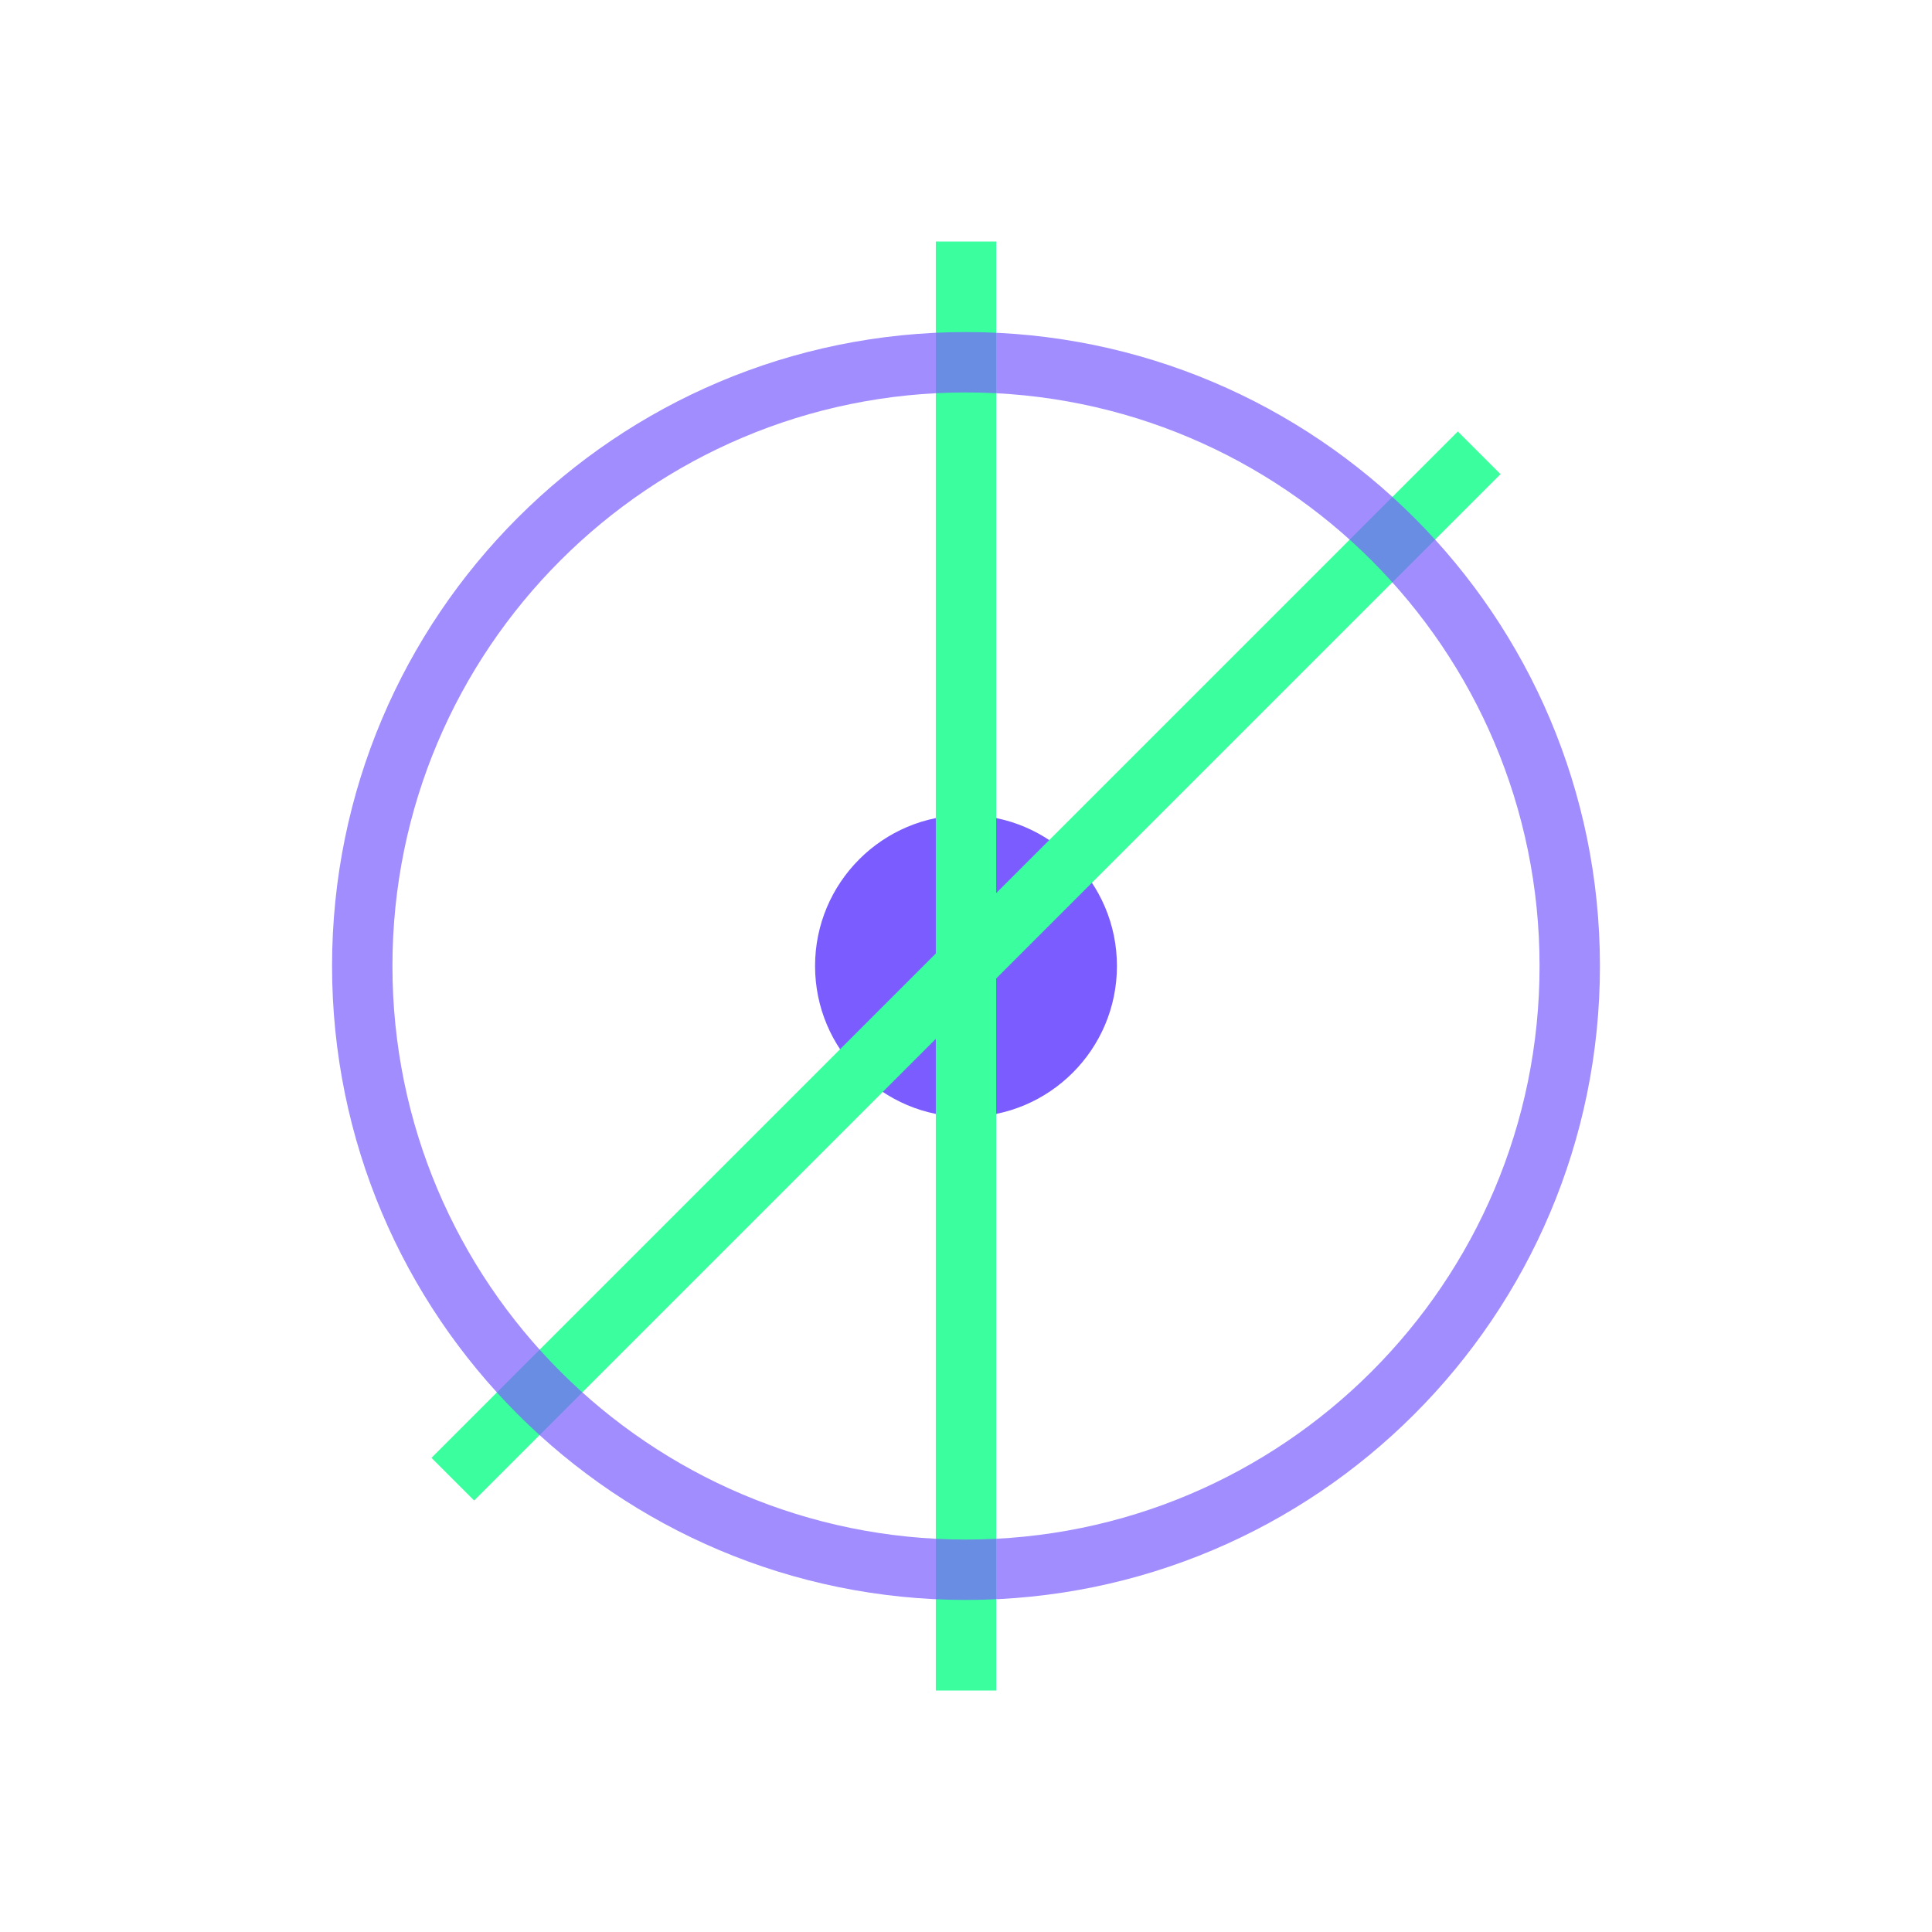
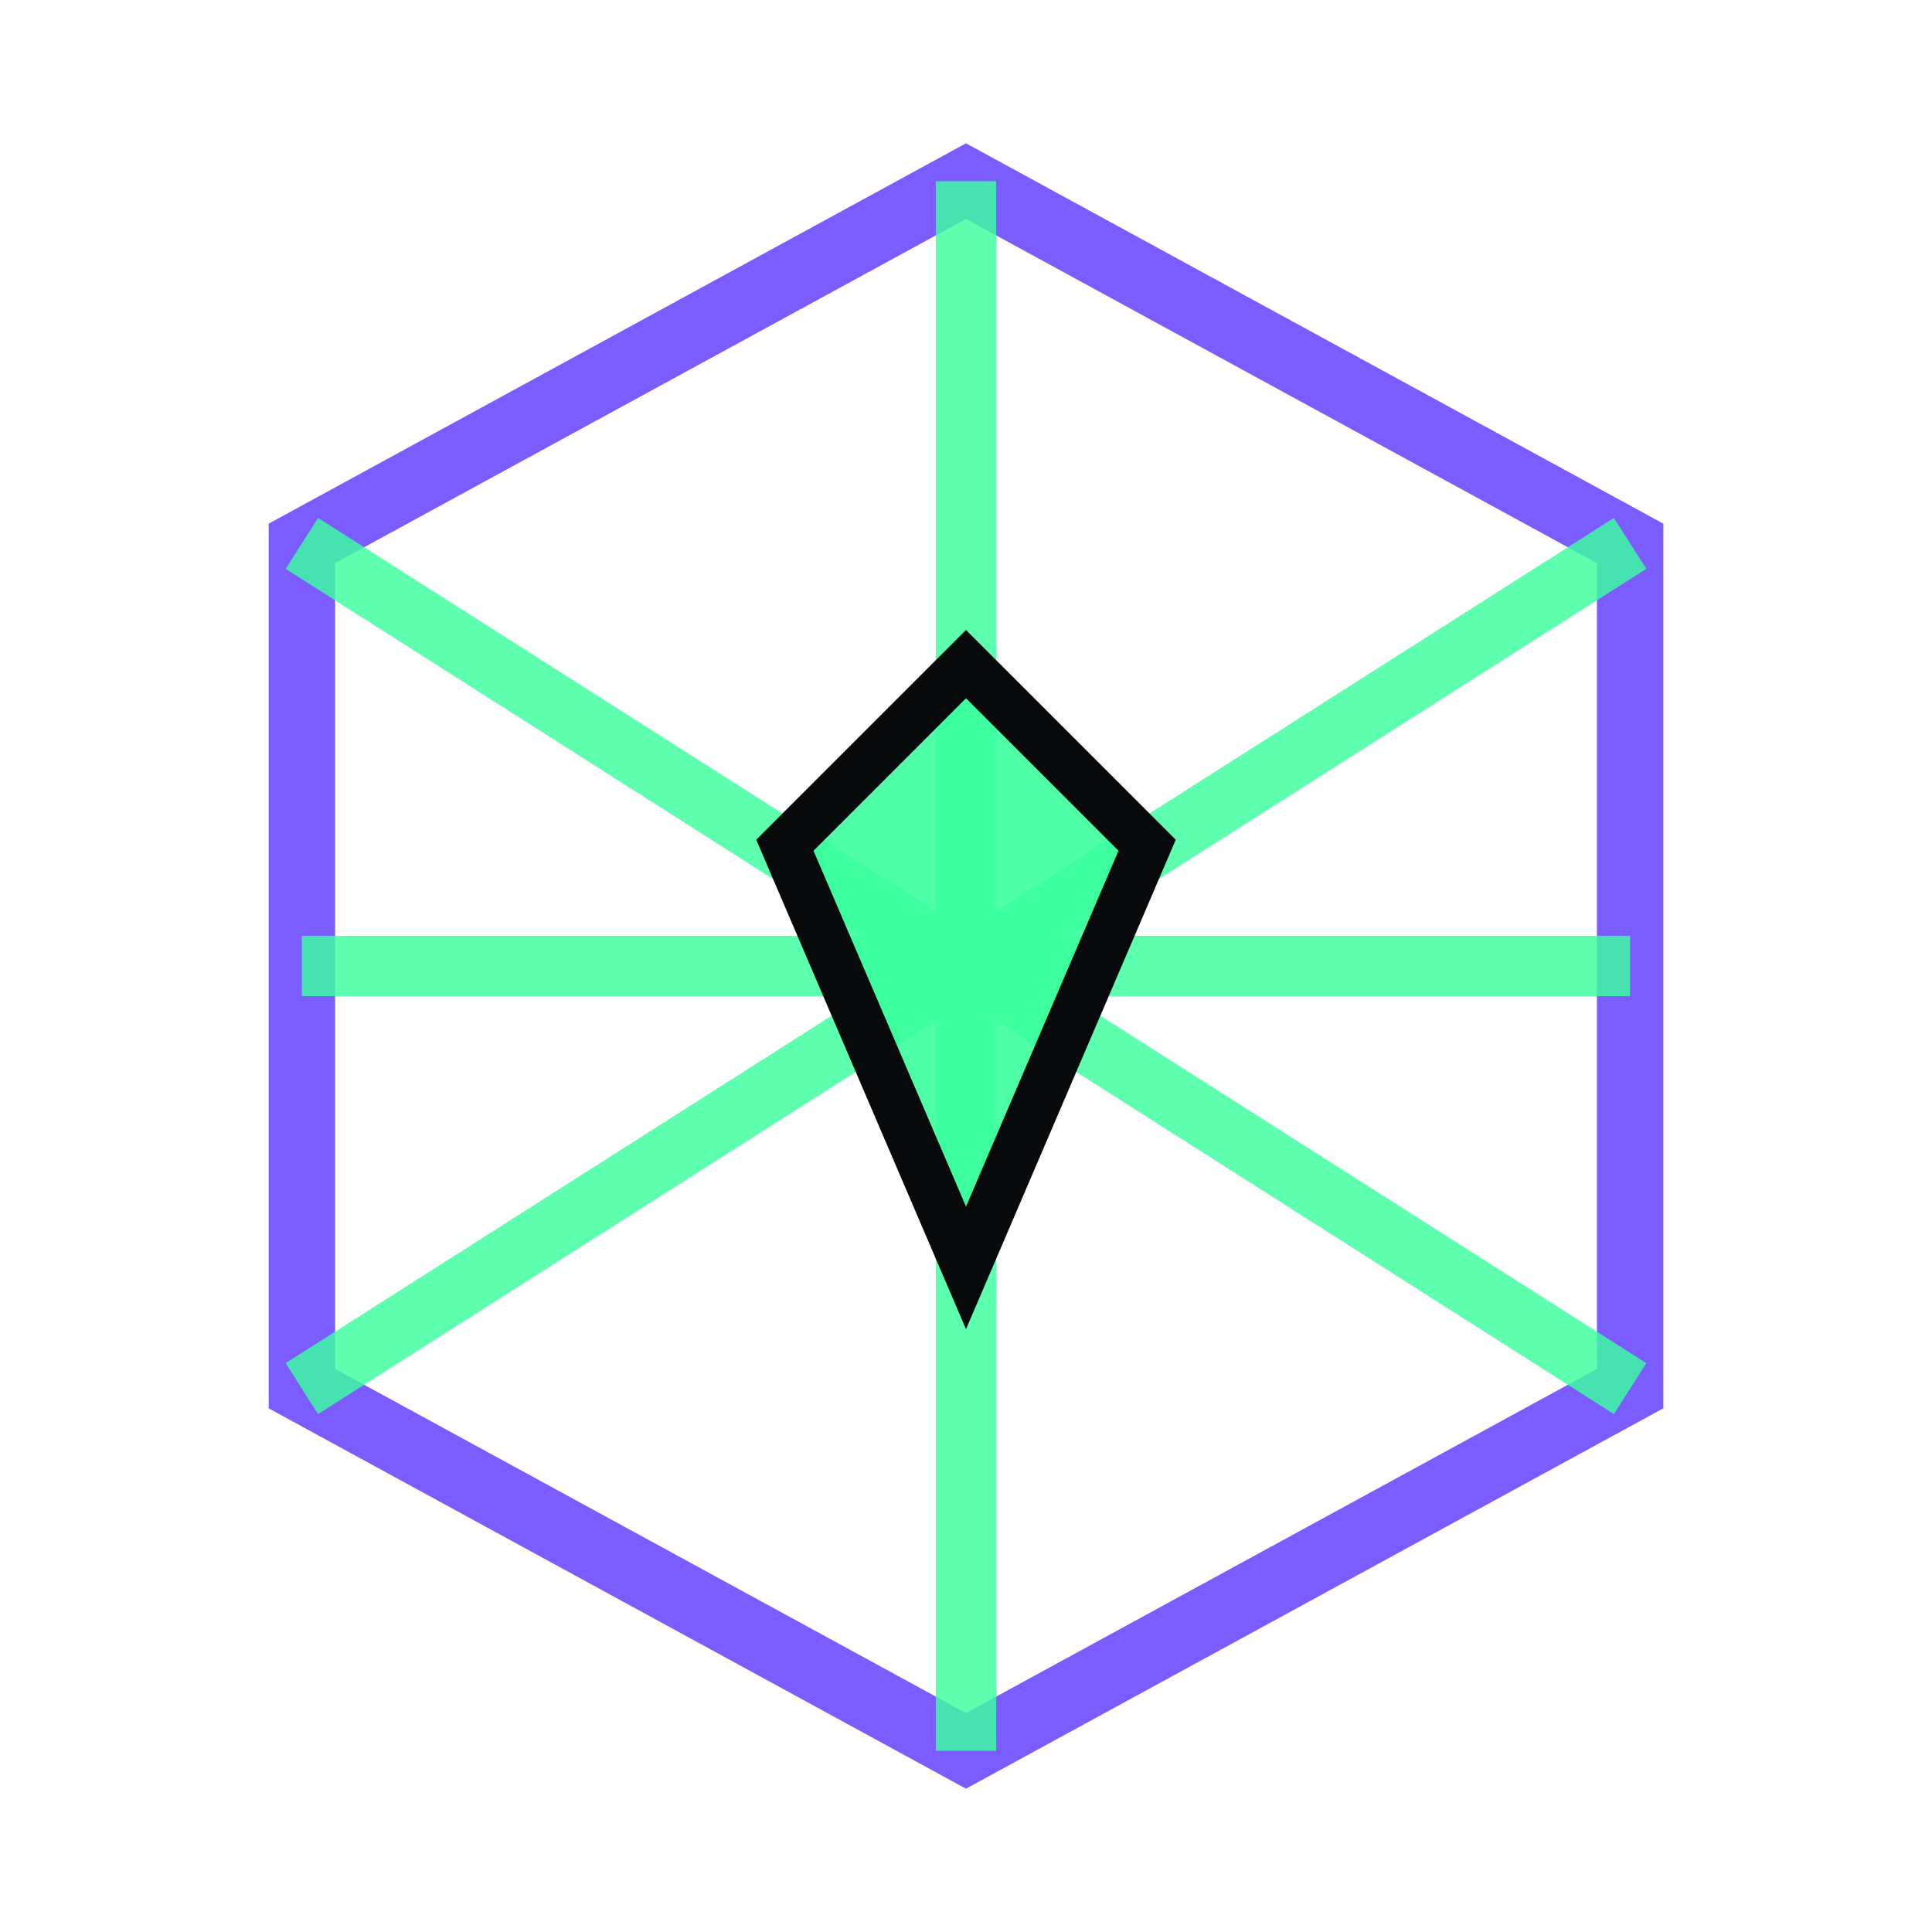
- <svg xmlns="http://www.w3.org/2000/svg" width="32" height="32">
-   <circle cx="16" cy="16" r="2.5" fill="#7a5cff" />
-   <path d="M16 4v24M24.5 7.5l-17 17" stroke="#3bff9e" stroke-width="1" />
-   <circle cx="16" cy="16" r="10" fill="none" stroke="#7a5cff" stroke-width="1" opacity=".7" />
+ <svg xmlns="http://www.w3.org/2000/svg" width="32" height="32" viewBox="0 0 32 32">
+   <path d="M16 3 27 9v14l-11 6L5 23V9Z" fill="none" stroke="#7a5cff" stroke-width="1.1" />
+   <path d="M16 3v26M5 9l22 14M27 9 5 23M5 16h22" fill="none" stroke="#3bff9e" stroke-width="1" opacity=".82" />
+   <path d="m16 11 3 3-3 7-3-7Z" fill="#3bff9e" fill-opacity=".9" stroke="#08090b" stroke-width=".8" />
</svg>
